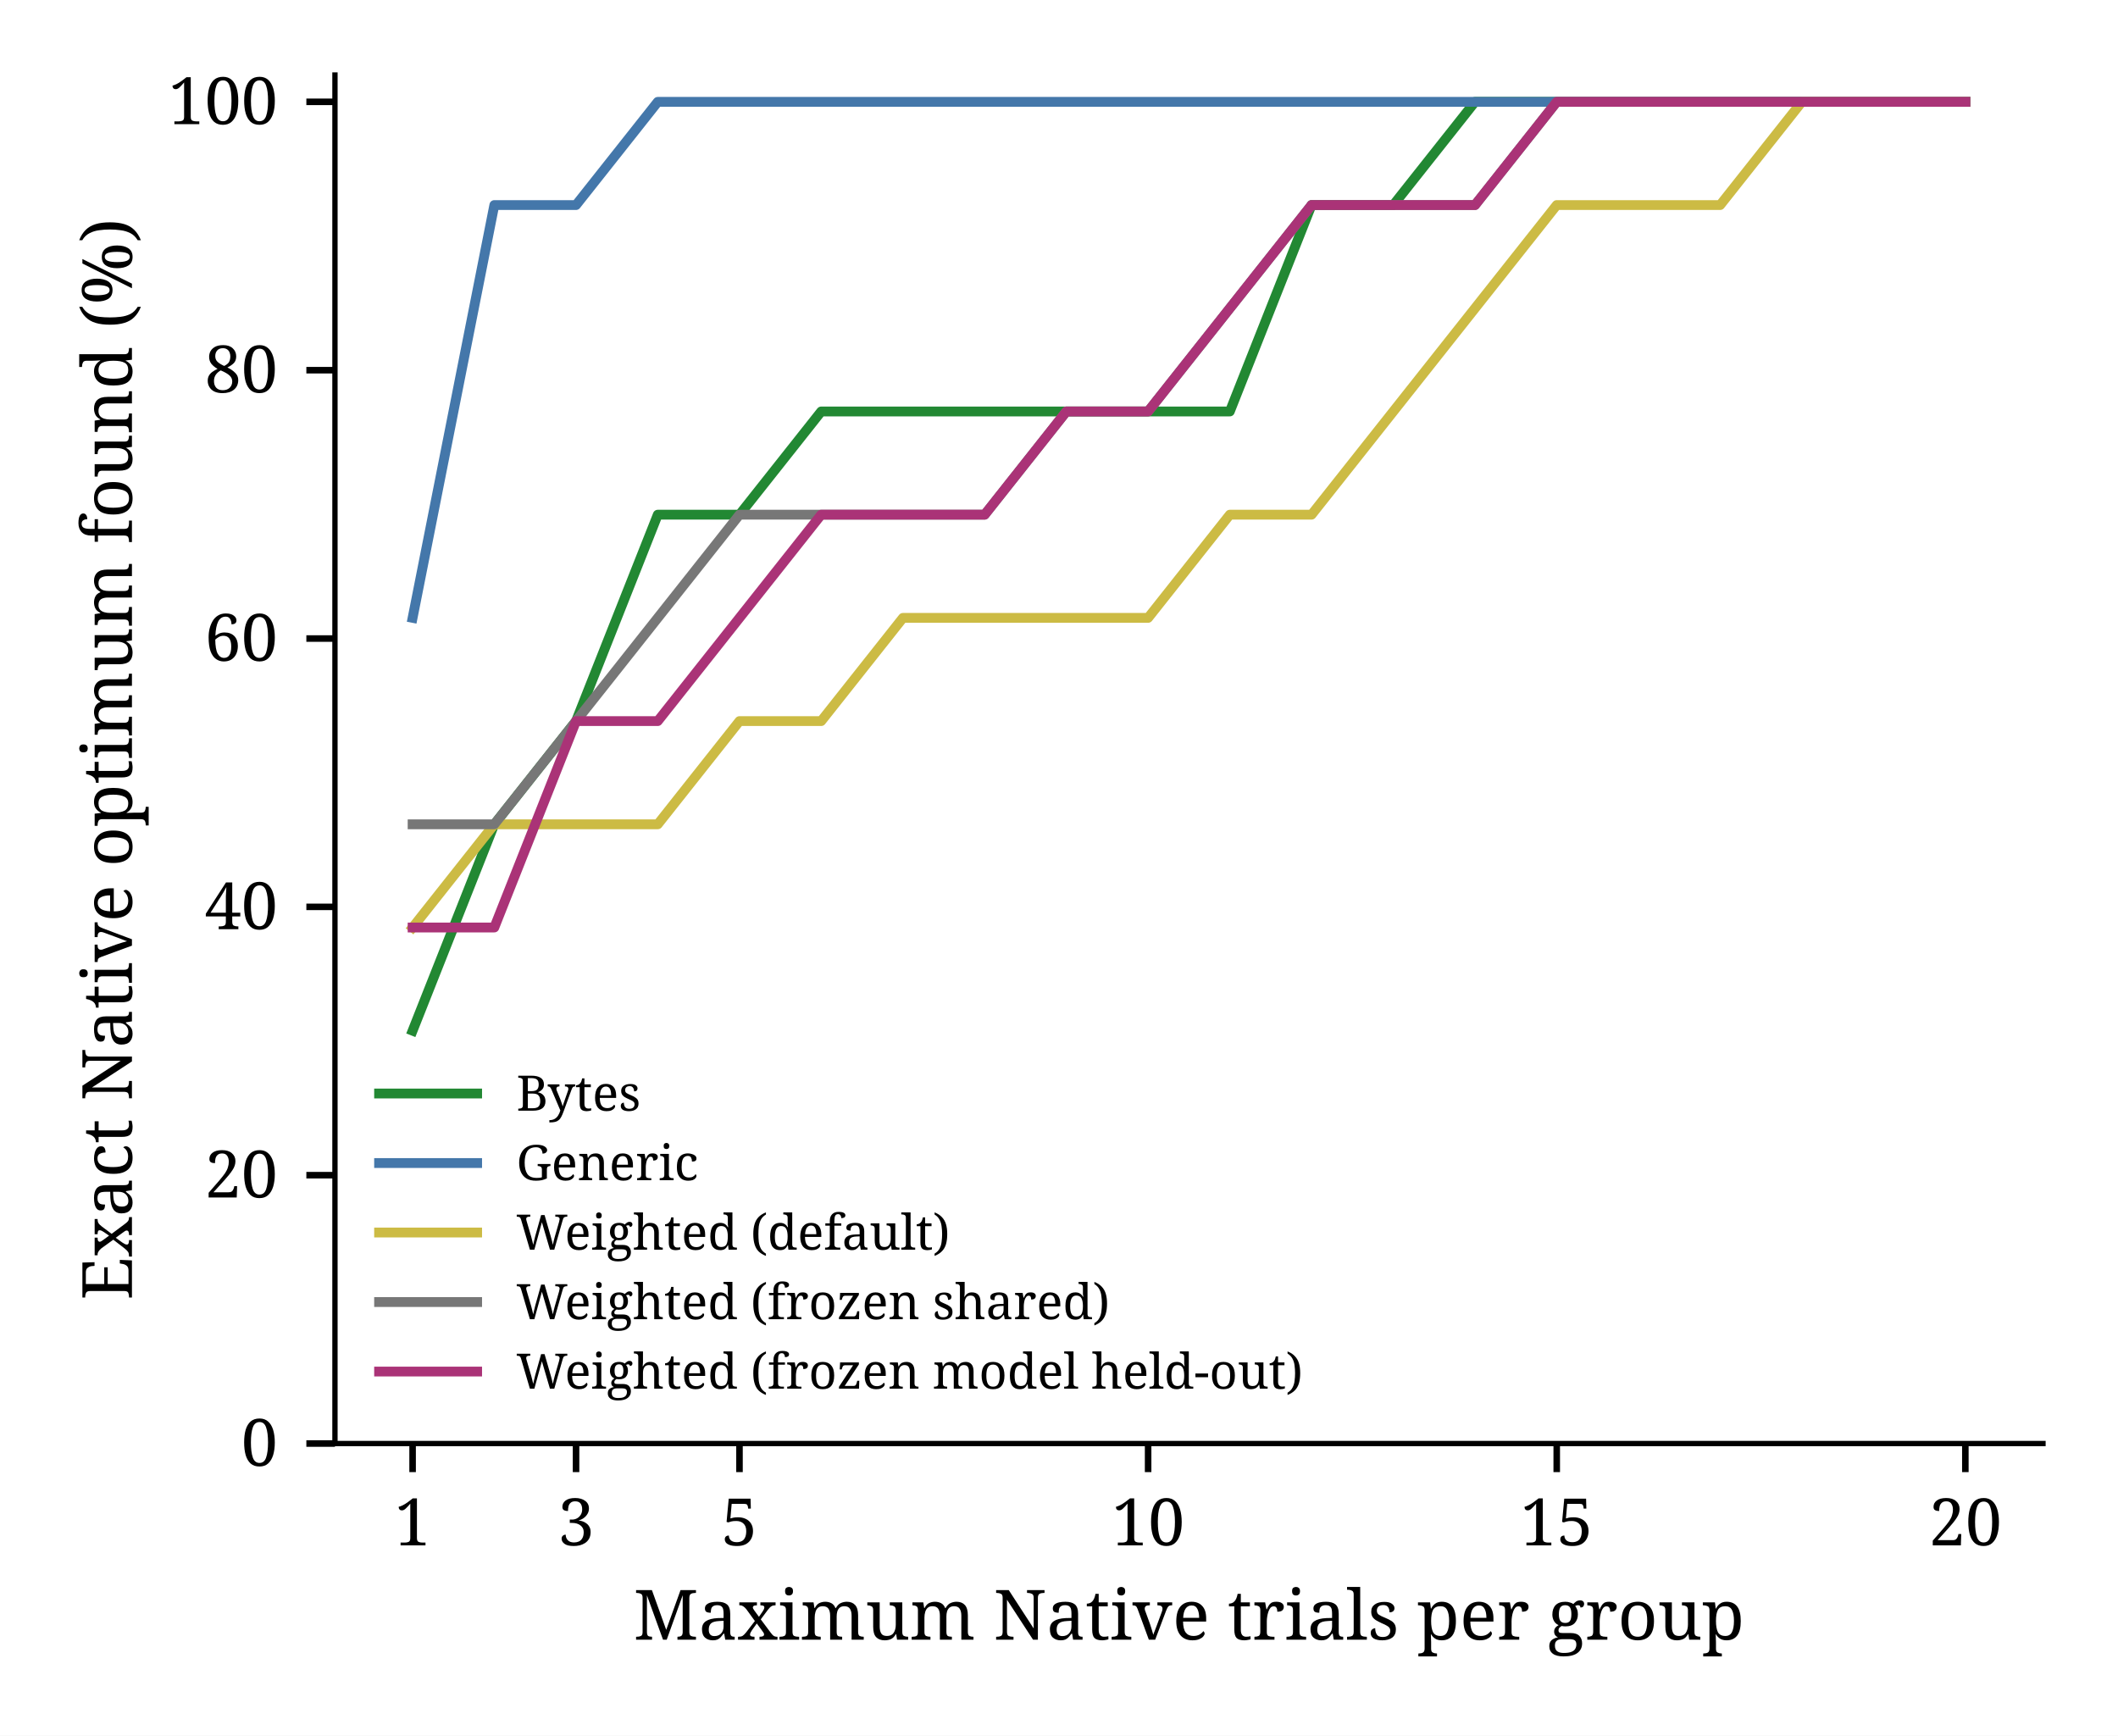
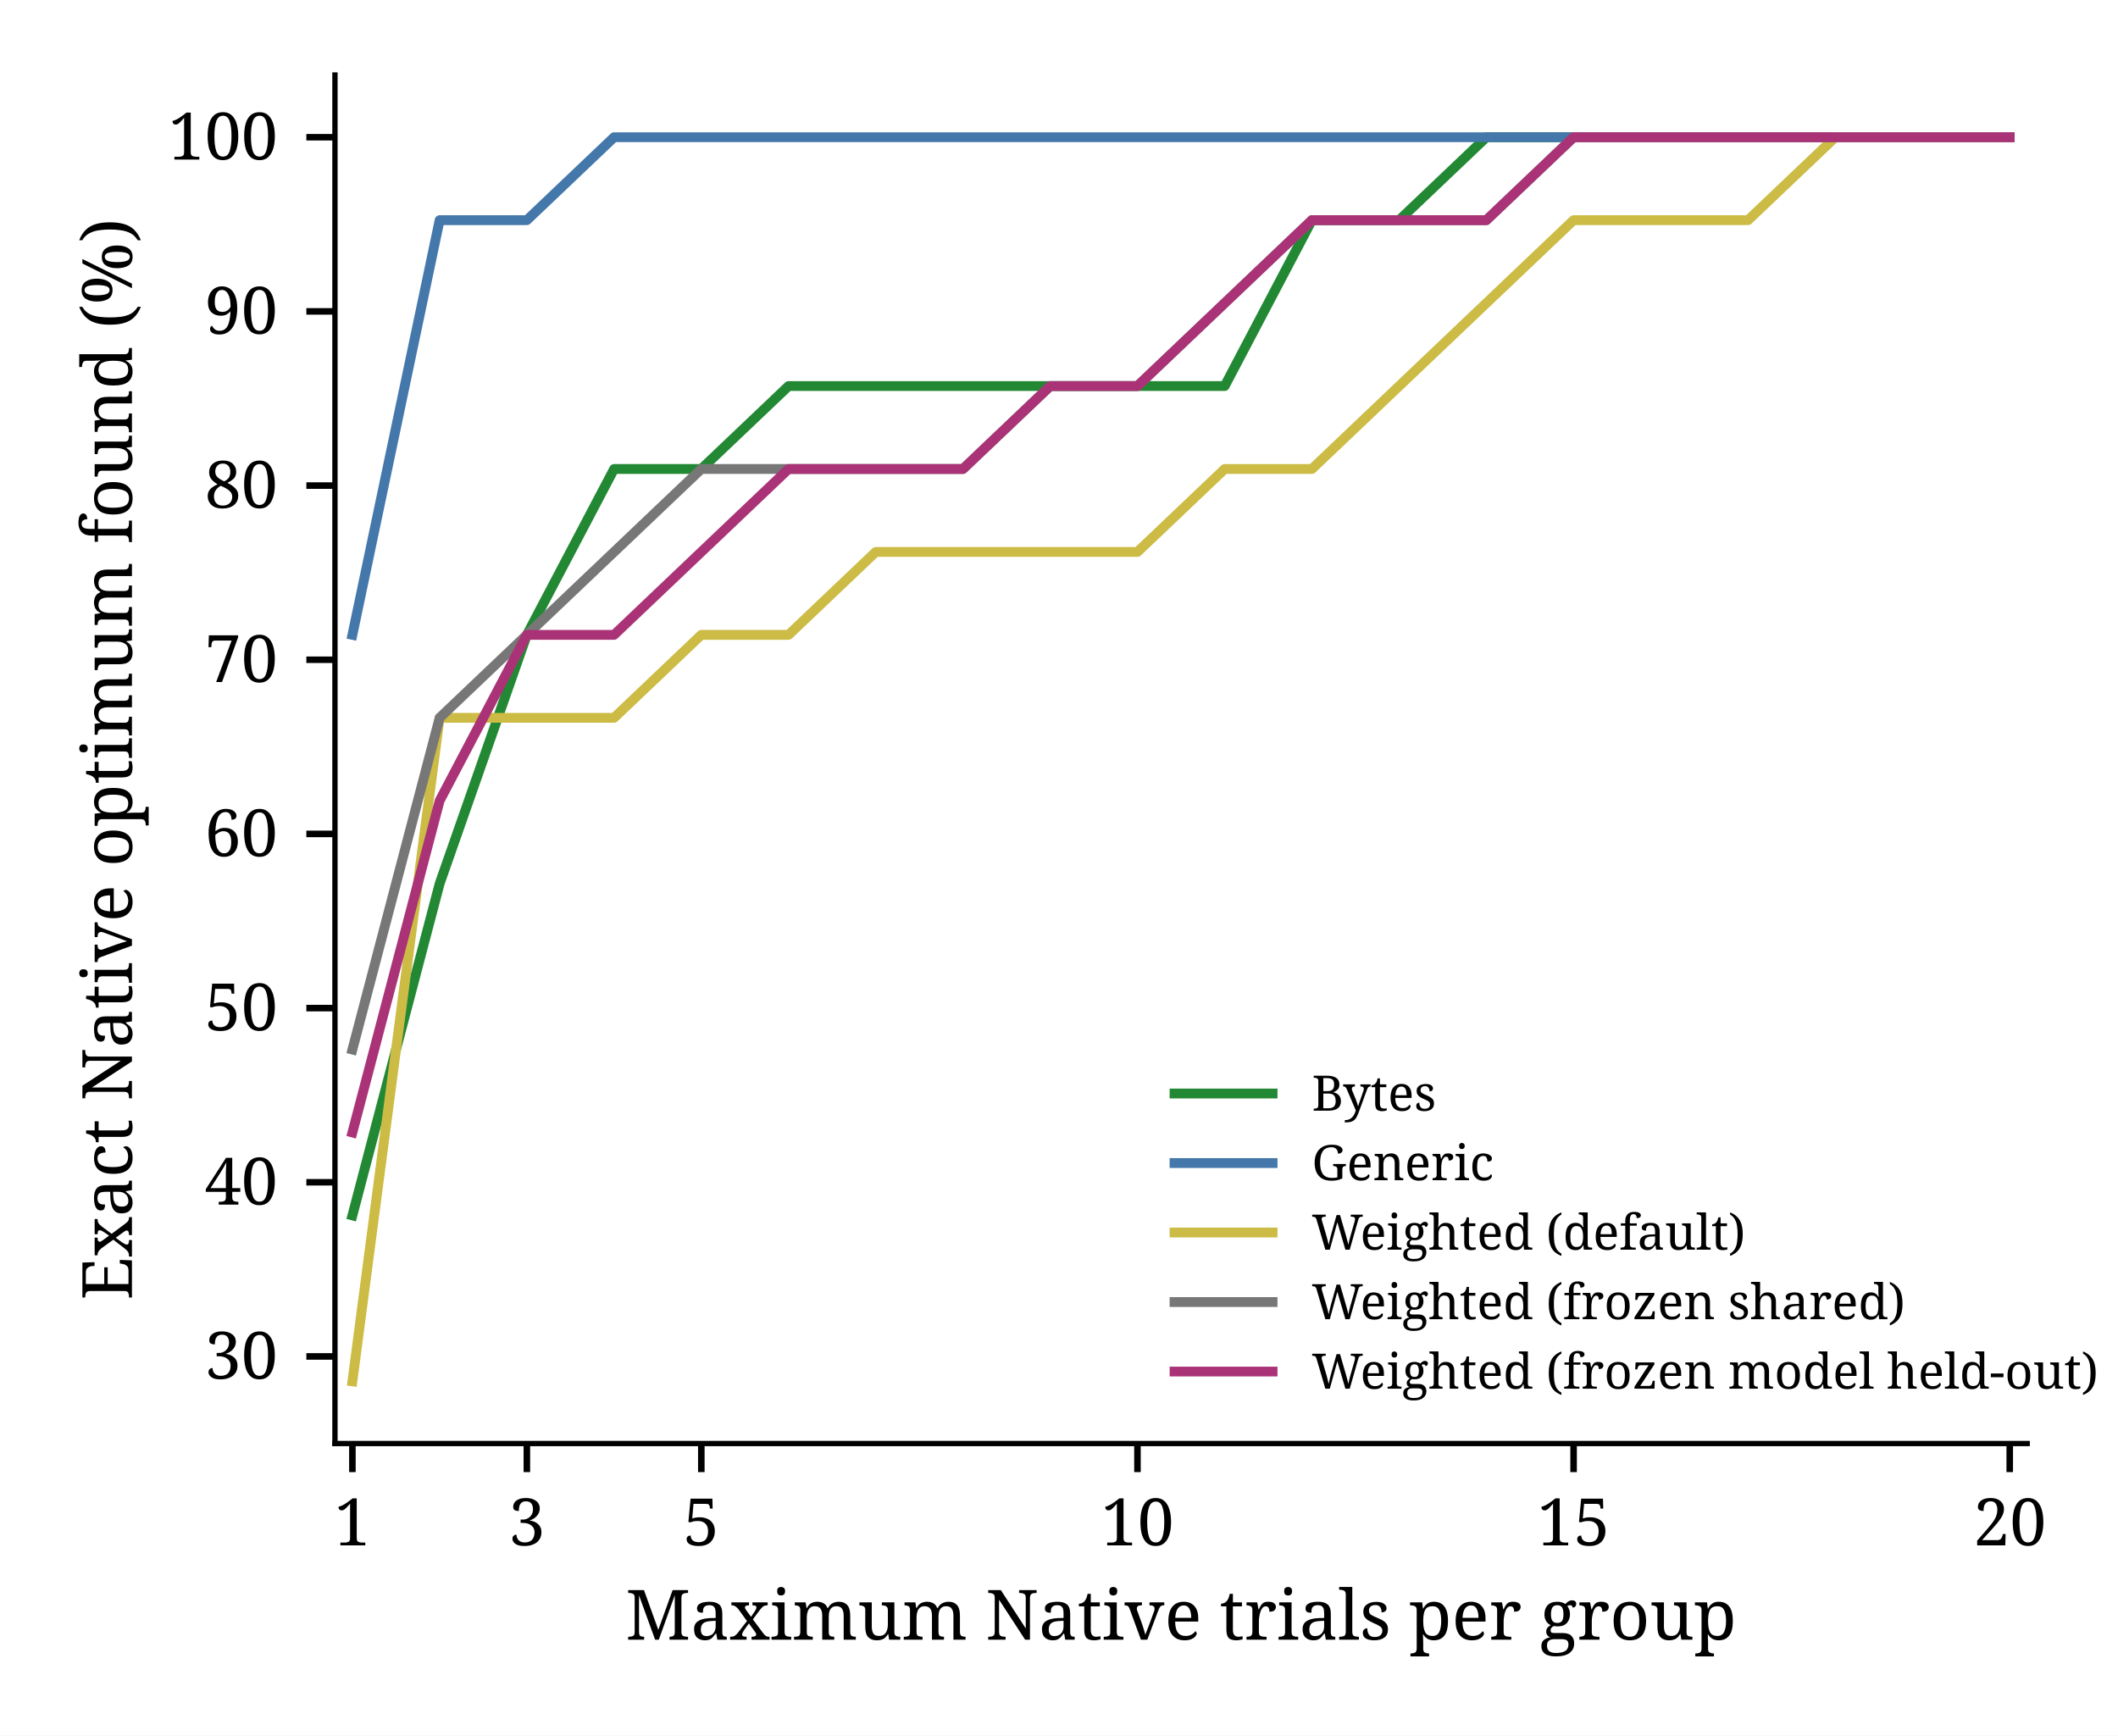
<svg xmlns="http://www.w3.org/2000/svg" xmlns:xlink="http://www.w3.org/1999/xlink" width="259.2pt" height="212.4pt" viewBox="0 0 259.2 212.4" version="1.1">
  <defs>
    <style type="text/css">*{stroke-linejoin: round; stroke-linecap: butt}</style>
  </defs>
  <g id="figure_1">
    <g id="patch_1">
      <path d="M 0 212.4  L 259.2 212.4  L 259.2 0  L 0 0  z " style="fill: #ffffff" />
    </g>
    <g id="axes_1">
      <g id="patch_2">
-         <path d="M 40.992 176.65  L 250.02 176.65  L 250.02 9.18  L 40.992 9.18  z " style="fill: #ffffff" />
+         <path d="M 40.992 176.65  L 248.086 176.65  L 248.086 9.18  L 40.992 9.18  z " style="fill: #ffffff" />
      </g>
      <g id="matplotlib.axis_1">
        <g id="xtick_1">
          <g id="line2d_1">
            <defs>
              <path id="m5aab3f3cba" d="M 0 0  L 0 3.5  " style="stroke: #000000; stroke-width: 0.8" />
            </defs>
            <g>
-               <use xlink:href="#m5aab3f3cba" x="50.494" y="176.65" style="stroke: #000000; stroke-width: 0.8" />
+               <use xlink:href="#m5aab3f3cba" x="43.127" y="176.65" style="stroke: #000000; stroke-width: 0.8" />
            </g>
          </g>
          <g id="text_1">
-             <text style="font-size: 8px; font-family: 'STIXGeneral', serif; text-anchor: middle" x="50.494" y="189.114" transform="rotate(-0 50.49375 189.1138)">1</text>
+             <text style="font-size: 8px; font-family: 'STIXGeneral', serif; text-anchor: middle" x="43.127" y="189.114" transform="rotate(-0 43.12748 189.1138)">1</text>
          </g>
        </g>
        <g id="xtick_2">
          <g id="line2d_2">
            <g>
-               <use xlink:href="#m5aab3f3cba" x="70.496" y="176.65" style="stroke: #000000; stroke-width: 0.8" />
+               <use xlink:href="#m5aab3f3cba" x="64.477" y="176.65" style="stroke: #000000; stroke-width: 0.8" />
            </g>
          </g>
          <g id="text_2">
-             <text style="font-size: 8px; font-family: 'STIXGeneral', serif; text-anchor: middle" x="70.496" y="189.114" transform="rotate(-0 70.49638 189.1138)">3</text>
+             <text style="font-size: 8px; font-family: 'STIXGeneral', serif; text-anchor: middle" x="64.477" y="189.114" transform="rotate(-0 64.47732 189.1138)">3</text>
          </g>
        </g>
        <g id="xtick_3">
          <g id="line2d_3">
            <g>
-               <use xlink:href="#m5aab3f3cba" x="90.499" y="176.65" style="stroke: #000000; stroke-width: 0.8" />
+               <use xlink:href="#m5aab3f3cba" x="85.827" y="176.65" style="stroke: #000000; stroke-width: 0.8" />
            </g>
          </g>
          <g id="text_3">
-             <text style="font-size: 8px; font-family: 'STIXGeneral', serif; text-anchor: middle" x="90.499" y="189.114" transform="rotate(-0 90.49901 189.1138)">5</text>
+             <text style="font-size: 8px; font-family: 'STIXGeneral', serif; text-anchor: middle" x="85.827" y="189.114" transform="rotate(-0 85.82716 189.1138)">5</text>
          </g>
        </g>
        <g id="xtick_4">
          <g id="line2d_4">
            <g>
-               <use xlink:href="#m5aab3f3cba" x="140.506" y="176.65" style="stroke: #000000; stroke-width: 0.8" />
+               <use xlink:href="#m5aab3f3cba" x="139.202" y="176.65" style="stroke: #000000; stroke-width: 0.8" />
            </g>
          </g>
          <g id="text_4">
-             <text style="font-size: 8px; font-family: 'STIXGeneral', serif; text-anchor: middle" x="140.506" y="189.114" transform="rotate(-0 140.5056 189.1138)">10</text>
+             <text style="font-size: 8px; font-family: 'STIXGeneral', serif; text-anchor: middle" x="139.202" y="189.114" transform="rotate(-0 139.2018 189.1138)">10</text>
          </g>
        </g>
        <g id="xtick_5">
          <g id="line2d_5">
            <g>
-               <use xlink:href="#m5aab3f3cba" x="190.512" y="176.65" style="stroke: #000000; stroke-width: 0.8" />
+               <use xlink:href="#m5aab3f3cba" x="192.576" y="176.65" style="stroke: #000000; stroke-width: 0.8" />
            </g>
          </g>
          <g id="text_5">
-             <text style="font-size: 8px; font-family: 'STIXGeneral', serif; text-anchor: middle" x="190.512" y="189.114" transform="rotate(-0 190.5122 189.1138)">15</text>
+             <text style="font-size: 8px; font-family: 'STIXGeneral', serif; text-anchor: middle" x="192.576" y="189.114" transform="rotate(-0 192.5763 189.1138)">15</text>
          </g>
        </g>
        <g id="xtick_6">
          <g id="line2d_6">
            <g>
-               <use xlink:href="#m5aab3f3cba" x="240.519" y="176.65" style="stroke: #000000; stroke-width: 0.8" />
+               <use xlink:href="#m5aab3f3cba" x="245.951" y="176.65" style="stroke: #000000; stroke-width: 0.8" />
            </g>
          </g>
          <g id="text_6">
-             <text style="font-size: 8px; font-family: 'STIXGeneral', serif; text-anchor: middle" x="240.519" y="189.114" transform="rotate(-0 240.5188 189.1138)">20</text>
+             <text style="font-size: 8px; font-family: 'STIXGeneral', serif; text-anchor: middle" x="245.951" y="189.114" transform="rotate(-0 245.9509 189.1138)">20</text>
          </g>
        </g>
        <g id="text_7">
-           <text style="font-size: 8.5px; font-family: 'STIXGeneral', serif; text-anchor: middle" x="145.506" y="200.655" transform="rotate(-0 145.5062 200.6552)">Maximum Native trials per group</text>
+           <text style="font-size: 8.5px; font-family: 'STIXGeneral', serif; text-anchor: middle" x="144.539" y="200.655" transform="rotate(-0 144.5392 200.6552)">Maximum Native trials per group</text>
        </g>
      </g>
      <g id="matplotlib.axis_2">
        <g id="ytick_1">
          <g id="line2d_7">
            <defs>
              <path id="m6e11c9a4c9" d="M 0 0  L -3.5 0  " style="stroke: #000000; stroke-width: 0.8" />
            </defs>
            <g>
-               <use xlink:href="#m6e11c9a4c9" x="40.992" y="176.65" style="stroke: #000000; stroke-width: 0.8" />
+               <use xlink:href="#m6e11c9a4c9" x="40.992" y="165.993" style="stroke: #000000; stroke-width: 0.8" />
            </g>
          </g>
          <g id="text_8">
-             <text style="font-size: 8px; font-family: 'STIXGeneral', serif; text-anchor: end" x="33.992" y="179.382" transform="rotate(-0 33.9925 179.3819)">0</text>
+             <text style="font-size: 8px; font-family: 'STIXGeneral', serif; text-anchor: end" x="33.992" y="168.725" transform="rotate(-0 33.9925 168.7247)">30</text>
          </g>
        </g>
        <g id="ytick_2">
          <g id="line2d_8">
            <g>
-               <use xlink:href="#m6e11c9a4c9" x="40.992" y="143.813" style="stroke: #000000; stroke-width: 0.8" />
+               <use xlink:href="#m6e11c9a4c9" x="40.992" y="144.678" style="stroke: #000000; stroke-width: 0.8" />
            </g>
          </g>
          <g id="text_9">
-             <text style="font-size: 8px; font-family: 'STIXGeneral', serif; text-anchor: end" x="33.992" y="146.545" transform="rotate(-0 33.9925 146.5446)">20</text>
+             <text style="font-size: 8px; font-family: 'STIXGeneral', serif; text-anchor: end" x="33.992" y="147.41" transform="rotate(-0 33.9925 147.4103)">40</text>
          </g>
        </g>
        <g id="ytick_3">
          <g id="line2d_9">
            <g>
-               <use xlink:href="#m6e11c9a4c9" x="40.992" y="110.975" style="stroke: #000000; stroke-width: 0.8" />
+               <use xlink:href="#m6e11c9a4c9" x="40.992" y="123.364" style="stroke: #000000; stroke-width: 0.8" />
            </g>
          </g>
          <g id="text_10">
-             <text style="font-size: 8px; font-family: 'STIXGeneral', serif; text-anchor: end" x="33.992" y="113.707" transform="rotate(-0 33.9925 113.7074)">40</text>
+             <text style="font-size: 8px; font-family: 'STIXGeneral', serif; text-anchor: end" x="33.992" y="126.096" transform="rotate(-0 33.9925 126.096)">50</text>
          </g>
        </g>
        <g id="ytick_4">
          <g id="line2d_10">
            <g>
-               <use xlink:href="#m6e11c9a4c9" x="40.992" y="78.138" style="stroke: #000000; stroke-width: 0.8" />
+               <use xlink:href="#m6e11c9a4c9" x="40.992" y="102.05" style="stroke: #000000; stroke-width: 0.8" />
            </g>
          </g>
          <g id="text_11">
-             <text style="font-size: 8px; font-family: 'STIXGeneral', serif; text-anchor: end" x="33.992" y="80.87" transform="rotate(-0 33.9925 80.87011)">60</text>
+             <text style="font-size: 8px; font-family: 'STIXGeneral', serif; text-anchor: end" x="33.992" y="104.782" transform="rotate(-0 33.9925 104.7816)">60</text>
          </g>
        </g>
        <g id="ytick_5">
          <g id="line2d_11">
            <g>
-               <use xlink:href="#m6e11c9a4c9" x="40.992" y="45.301" style="stroke: #000000; stroke-width: 0.8" />
+               <use xlink:href="#m6e11c9a4c9" x="40.992" y="80.735" style="stroke: #000000; stroke-width: 0.8" />
            </g>
          </g>
          <g id="text_12">
-             <text style="font-size: 8px; font-family: 'STIXGeneral', serif; text-anchor: end" x="33.992" y="48.033" transform="rotate(-0 33.9925 48.03285)">80</text>
+             <text style="font-size: 8px; font-family: 'STIXGeneral', serif; text-anchor: end" x="33.992" y="83.467" transform="rotate(-0 33.9925 83.46724)">70</text>
          </g>
        </g>
        <g id="ytick_6">
          <g id="line2d_12">
            <g>
-               <use xlink:href="#m6e11c9a4c9" x="40.992" y="12.464" style="stroke: #000000; stroke-width: 0.8" />
+               <use xlink:href="#m6e11c9a4c9" x="40.992" y="59.421" style="stroke: #000000; stroke-width: 0.8" />
            </g>
          </g>
          <g id="text_13">
-             <text style="font-size: 8px; font-family: 'STIXGeneral', serif; text-anchor: end" x="33.992" y="15.196" transform="rotate(-0 33.9925 15.1956)">100</text>
-           </g>
-         </g>
-         <g id="text_14">
+             <text style="font-size: 8px; font-family: 'STIXGeneral', serif; text-anchor: end" x="33.992" y="62.153" transform="rotate(-0 33.9925 62.15288)">80</text>
+           </g>
+         </g>
+         <g id="ytick_7">
+           <g id="line2d_13">
+             <g>
+               <use xlink:href="#m6e11c9a4c9" x="40.992" y="38.107" style="stroke: #000000; stroke-width: 0.8" />
+             </g>
+           </g>
+           <g id="text_14">
+             <text style="font-size: 8px; font-family: 'STIXGeneral', serif; text-anchor: end" x="33.992" y="40.839" transform="rotate(-0 33.9925 40.83851)">90</text>
+           </g>
+         </g>
+         <g id="ytick_8">
+           <g id="line2d_14">
+             <g>
+               <use xlink:href="#m6e11c9a4c9" x="40.992" y="16.792" style="stroke: #000000; stroke-width: 0.8" />
+             </g>
+           </g>
+           <g id="text_15">
+             <text style="font-size: 8px; font-family: 'STIXGeneral', serif; text-anchor: end" x="33.992" y="19.524" transform="rotate(-0 33.9925 19.52415)">100</text>
+           </g>
+         </g>
+         <g id="text_16">
          <text style="font-size: 8.5px; font-family: 'STIXGeneral', serif; text-anchor: middle" x="16.148" y="92.915" transform="rotate(-90 16.14773 92.915)">Exact Native optimum found (%)</text>
        </g>
      </g>
-       <g id="line2d_13">
-         <path d="M 50.494 126.131  L 60.495 100.872  L 70.496 88.242  L 80.498 62.983  L 90.499 62.983  L 100.5 50.353  L 110.502 50.353  L 120.503 50.353  L 130.504 50.353  L 140.506 50.353  L 150.507 50.353  L 160.508 25.093  L 170.51 25.093  L 180.511 12.464  L 190.512 12.464  L 200.513 12.464  L 210.515 12.464  L 220.516 12.464  L 230.517 12.464  L 240.519 12.464  " clip-path="url(#p758d43171b)" style="fill: none; stroke: #228833; stroke-width: 1.2; stroke-linecap: square" />
-       </g>
-       <g id="line2d_14">
-         <path d="M 50.494 75.612  L 60.495 25.093  L 70.496 25.093  L 80.498 12.464  L 90.499 12.464  L 100.5 12.464  L 110.502 12.464  L 120.503 12.464  L 130.504 12.464  L 140.506 12.464  L 150.507 12.464  L 160.508 12.464  L 170.51 12.464  L 180.511 12.464  L 190.512 12.464  L 200.513 12.464  L 210.515 12.464  L 220.516 12.464  L 230.517 12.464  L 240.519 12.464  " clip-path="url(#p758d43171b)" style="fill: none; stroke: #4477aa; stroke-width: 1.2; stroke-linecap: square" />
-       </g>
      <g id="line2d_15">
-         <path d="M 50.494 113.501  L 60.495 100.872  L 70.496 100.872  L 80.498 100.872  L 90.499 88.242  L 100.5 88.242  L 110.502 75.612  L 120.503 75.612  L 130.504 75.612  L 140.506 75.612  L 150.507 62.983  L 160.508 62.983  L 170.51 50.353  L 180.511 37.723  L 190.512 25.093  L 200.513 25.093  L 210.515 25.093  L 220.516 12.464  L 230.517 12.464  L 240.519 12.464  " clip-path="url(#p758d43171b)" style="fill: none; stroke: #ccbb44; stroke-width: 1.2; stroke-linecap: square" />
+         <path d="M 43.127 148.738  L 53.802 108.14  L 64.477 77.69  L 75.152 57.391  L 85.827 57.391  L 96.502 47.241  L 107.177 47.241  L 117.852 47.241  L 128.527 47.241  L 139.202 47.241  L 149.877 47.241  L 160.552 26.942  L 171.227 26.942  L 181.901 16.792  L 192.576 16.792  L 203.251 16.792  L 213.926 16.792  L 224.601 16.792  L 235.276 16.792  L 245.951 16.792  " clip-path="url(#p6cbc59d58d)" style="fill: none; stroke: #228833; stroke-width: 1.2; stroke-linecap: square" />
      </g>
      <g id="line2d_16">
-         <path d="M 50.494 100.872  L 60.495 100.872  L 70.496 88.242  L 80.498 75.612  L 90.499 62.983  L 100.5 62.983  L 110.502 62.983  L 120.503 62.983  L 130.504 50.353  L 140.506 50.353  L 150.507 37.723  L 160.508 25.093  L 170.51 25.093  L 180.511 25.093  L 190.512 12.464  L 200.513 12.464  L 210.515 12.464  L 220.516 12.464  L 230.517 12.464  L 240.519 12.464  " clip-path="url(#p758d43171b)" style="fill: none; stroke: #777777; stroke-width: 1.2; stroke-linecap: square" />
+         <path d="M 43.127 77.69  L 53.802 26.942  L 64.477 26.942  L 75.152 16.792  L 85.827 16.792  L 96.502 16.792  L 107.177 16.792  L 117.852 16.792  L 128.527 16.792  L 139.202 16.792  L 149.877 16.792  L 160.552 16.792  L 171.227 16.792  L 181.901 16.792  L 192.576 16.792  L 203.251 16.792  L 213.926 16.792  L 224.601 16.792  L 235.276 16.792  L 245.951 16.792  " clip-path="url(#p6cbc59d58d)" style="fill: none; stroke: #4477aa; stroke-width: 1.2; stroke-linecap: square" />
      </g>
      <g id="line2d_17">
-         <path d="M 50.494 113.501  L 60.495 113.501  L 70.496 88.242  L 80.498 88.242  L 90.499 75.612  L 100.5 62.983  L 110.502 62.983  L 120.503 62.983  L 130.504 50.353  L 140.506 50.353  L 150.507 37.723  L 160.508 25.093  L 170.51 25.093  L 180.511 25.093  L 190.512 12.464  L 200.513 12.464  L 210.515 12.464  L 220.516 12.464  L 230.517 12.464  L 240.519 12.464  " clip-path="url(#p758d43171b)" style="fill: none; stroke: #aa3377; stroke-width: 1.2; stroke-linecap: square" />
+         <path d="M 43.127 169.038  L 53.802 87.84  L 64.477 87.84  L 75.152 87.84  L 85.827 77.69  L 96.502 77.69  L 107.177 67.541  L 117.852 67.541  L 128.527 67.541  L 139.202 67.541  L 149.877 57.391  L 160.552 57.391  L 171.227 47.241  L 181.901 37.092  L 192.576 26.942  L 203.251 26.942  L 213.926 26.942  L 224.601 16.792  L 235.276 16.792  L 245.951 16.792  " clip-path="url(#p6cbc59d58d)" style="fill: none; stroke: #ccbb44; stroke-width: 1.2; stroke-linecap: square" />
+       </g>
+       <g id="line2d_18">
+         <path d="M 43.127 128.439  L 53.802 87.84  L 64.477 77.69  L 75.152 67.541  L 85.827 57.391  L 96.502 57.391  L 107.177 57.391  L 117.852 57.391  L 128.527 47.241  L 139.202 47.241  L 149.877 37.092  L 160.552 26.942  L 171.227 26.942  L 181.901 26.942  L 192.576 16.792  L 203.251 16.792  L 213.926 16.792  L 224.601 16.792  L 235.276 16.792  L 245.951 16.792  " clip-path="url(#p6cbc59d58d)" style="fill: none; stroke: #777777; stroke-width: 1.2; stroke-linecap: square" />
+       </g>
+       <g id="line2d_19">
+         <path d="M 43.127 138.589  L 53.802 97.99  L 64.477 77.69  L 75.152 77.69  L 85.827 67.541  L 96.502 57.391  L 107.177 57.391  L 117.852 57.391  L 128.527 47.241  L 139.202 47.241  L 149.877 37.092  L 160.552 26.942  L 171.227 26.942  L 181.901 26.942  L 192.576 16.792  L 203.251 16.792  L 213.926 16.792  L 224.601 16.792  L 235.276 16.792  L 245.951 16.792  " clip-path="url(#p6cbc59d58d)" style="fill: none; stroke: #aa3377; stroke-width: 1.2; stroke-linecap: square" />
      </g>
      <g id="patch_3">
        <path d="M 40.992 176.65  L 40.992 9.18  " style="fill: none; stroke: #000000; stroke-width: 0.65; stroke-linejoin: miter; stroke-linecap: square" />
      </g>
      <g id="patch_4">
-         <path d="M 40.992 176.65  L 250.02 176.65  " style="fill: none; stroke: #000000; stroke-width: 0.65; stroke-linejoin: miter; stroke-linecap: square" />
+         <path d="M 40.992 176.65  L 248.086 176.65  " style="fill: none; stroke: #000000; stroke-width: 0.65; stroke-linejoin: miter; stroke-linecap: square" />
      </g>
      <g id="legend_1">
-         <g id="line2d_18">
-           <path d="M 46.392 133.817  L 52.392 133.817  L 58.392 133.817  " style="fill: none; stroke: #228833; stroke-width: 1.2; stroke-linecap: square" />
-         </g>
-         <g id="text_15">
-           <text style="font-size: 6px; font-family: 'STIXGeneral', serif; text-anchor: start" x="63.193" y="135.917" transform="rotate(-0 63.1925 135.9166)">Bytes</text>
-         </g>
-         <g id="line2d_19">
-           <path d="M 46.392 142.324  L 52.392 142.324  L 58.392 142.324  " style="fill: none; stroke: #4477aa; stroke-width: 1.2; stroke-linecap: square" />
-         </g>
-         <g id="text_16">
-           <text style="font-size: 6px; font-family: 'STIXGeneral', serif; text-anchor: start" x="63.193" y="144.424" transform="rotate(-0 63.1925 144.4244)">Generic</text>
-         </g>
        <g id="line2d_20">
-           <path d="M 46.392 150.827  L 52.392 150.827  L 58.392 150.827  " style="fill: none; stroke: #ccbb44; stroke-width: 1.2; stroke-linecap: square" />
+           <path d="M 143.739 133.817  L 149.739 133.817  L 155.739 133.817  " style="fill: none; stroke: #228833; stroke-width: 1.2; stroke-linecap: square" />
        </g>
        <g id="text_17">
-           <text style="font-size: 6px; font-family: 'STIXGeneral', serif; text-anchor: start" x="63.193" y="152.927" transform="rotate(-0 63.1925 152.9266)">Weighted (default)</text>
+           <text style="font-size: 6px; font-family: 'STIXGeneral', serif; text-anchor: start" x="160.539" y="135.917" transform="rotate(-0 160.5394 135.9166)">Bytes</text>
        </g>
        <g id="line2d_21">
-           <path d="M 46.392 159.334  L 52.392 159.334  L 58.392 159.334  " style="fill: none; stroke: #777777; stroke-width: 1.2; stroke-linecap: square" />
+           <path d="M 143.739 142.324  L 149.739 142.324  L 155.739 142.324  " style="fill: none; stroke: #4477aa; stroke-width: 1.2; stroke-linecap: square" />
        </g>
        <g id="text_18">
-           <text style="font-size: 6px; font-family: 'STIXGeneral', serif; text-anchor: start" x="63.193" y="161.434" transform="rotate(-0 63.1925 161.4344)">Weighted (frozen shared)</text>
+           <text style="font-size: 6px; font-family: 'STIXGeneral', serif; text-anchor: start" x="160.539" y="144.424" transform="rotate(-0 160.5394 144.4244)">Generic</text>
        </g>
        <g id="line2d_22">
-           <path d="M 46.392 167.842  L 52.392 167.842  L 58.392 167.842  " style="fill: none; stroke: #aa3377; stroke-width: 1.2; stroke-linecap: square" />
+           <path d="M 143.739 150.827  L 149.739 150.827  L 155.739 150.827  " style="fill: none; stroke: #ccbb44; stroke-width: 1.2; stroke-linecap: square" />
        </g>
        <g id="text_19">
-           <text style="font-size: 6px; font-family: 'STIXGeneral', serif; text-anchor: start" x="63.193" y="169.942" transform="rotate(-0 63.1925 169.9422)">Weighted (frozen model held-out)</text>
+           <text style="font-size: 6px; font-family: 'STIXGeneral', serif; text-anchor: start" x="160.539" y="152.927" transform="rotate(-0 160.5394 152.9266)">Weighted (default)</text>
+         </g>
+         <g id="line2d_23">
+           <path d="M 143.739 159.334  L 149.739 159.334  L 155.739 159.334  " style="fill: none; stroke: #777777; stroke-width: 1.2; stroke-linecap: square" />
+         </g>
+         <g id="text_20">
+           <text style="font-size: 6px; font-family: 'STIXGeneral', serif; text-anchor: start" x="160.539" y="161.434" transform="rotate(-0 160.5394 161.4344)">Weighted (frozen shared)</text>
+         </g>
+         <g id="line2d_24">
+           <path d="M 143.739 167.842  L 149.739 167.842  L 155.739 167.842  " style="fill: none; stroke: #aa3377; stroke-width: 1.2; stroke-linecap: square" />
+         </g>
+         <g id="text_21">
+           <text style="font-size: 6px; font-family: 'STIXGeneral', serif; text-anchor: start" x="160.539" y="169.942" transform="rotate(-0 160.5394 169.9422)">Weighted (frozen model held-out)</text>
        </g>
      </g>
    </g>
  </g>
  <defs>
-     <clipPath id="p758d43171b">
-       <rect x="40.992" y="9.18" width="209.028" height="167.47" />
+     <clipPath id="p6cbc59d58d">
+       <rect x="40.992" y="9.18" width="207.093" height="167.47" />
    </clipPath>
  </defs>
</svg>
